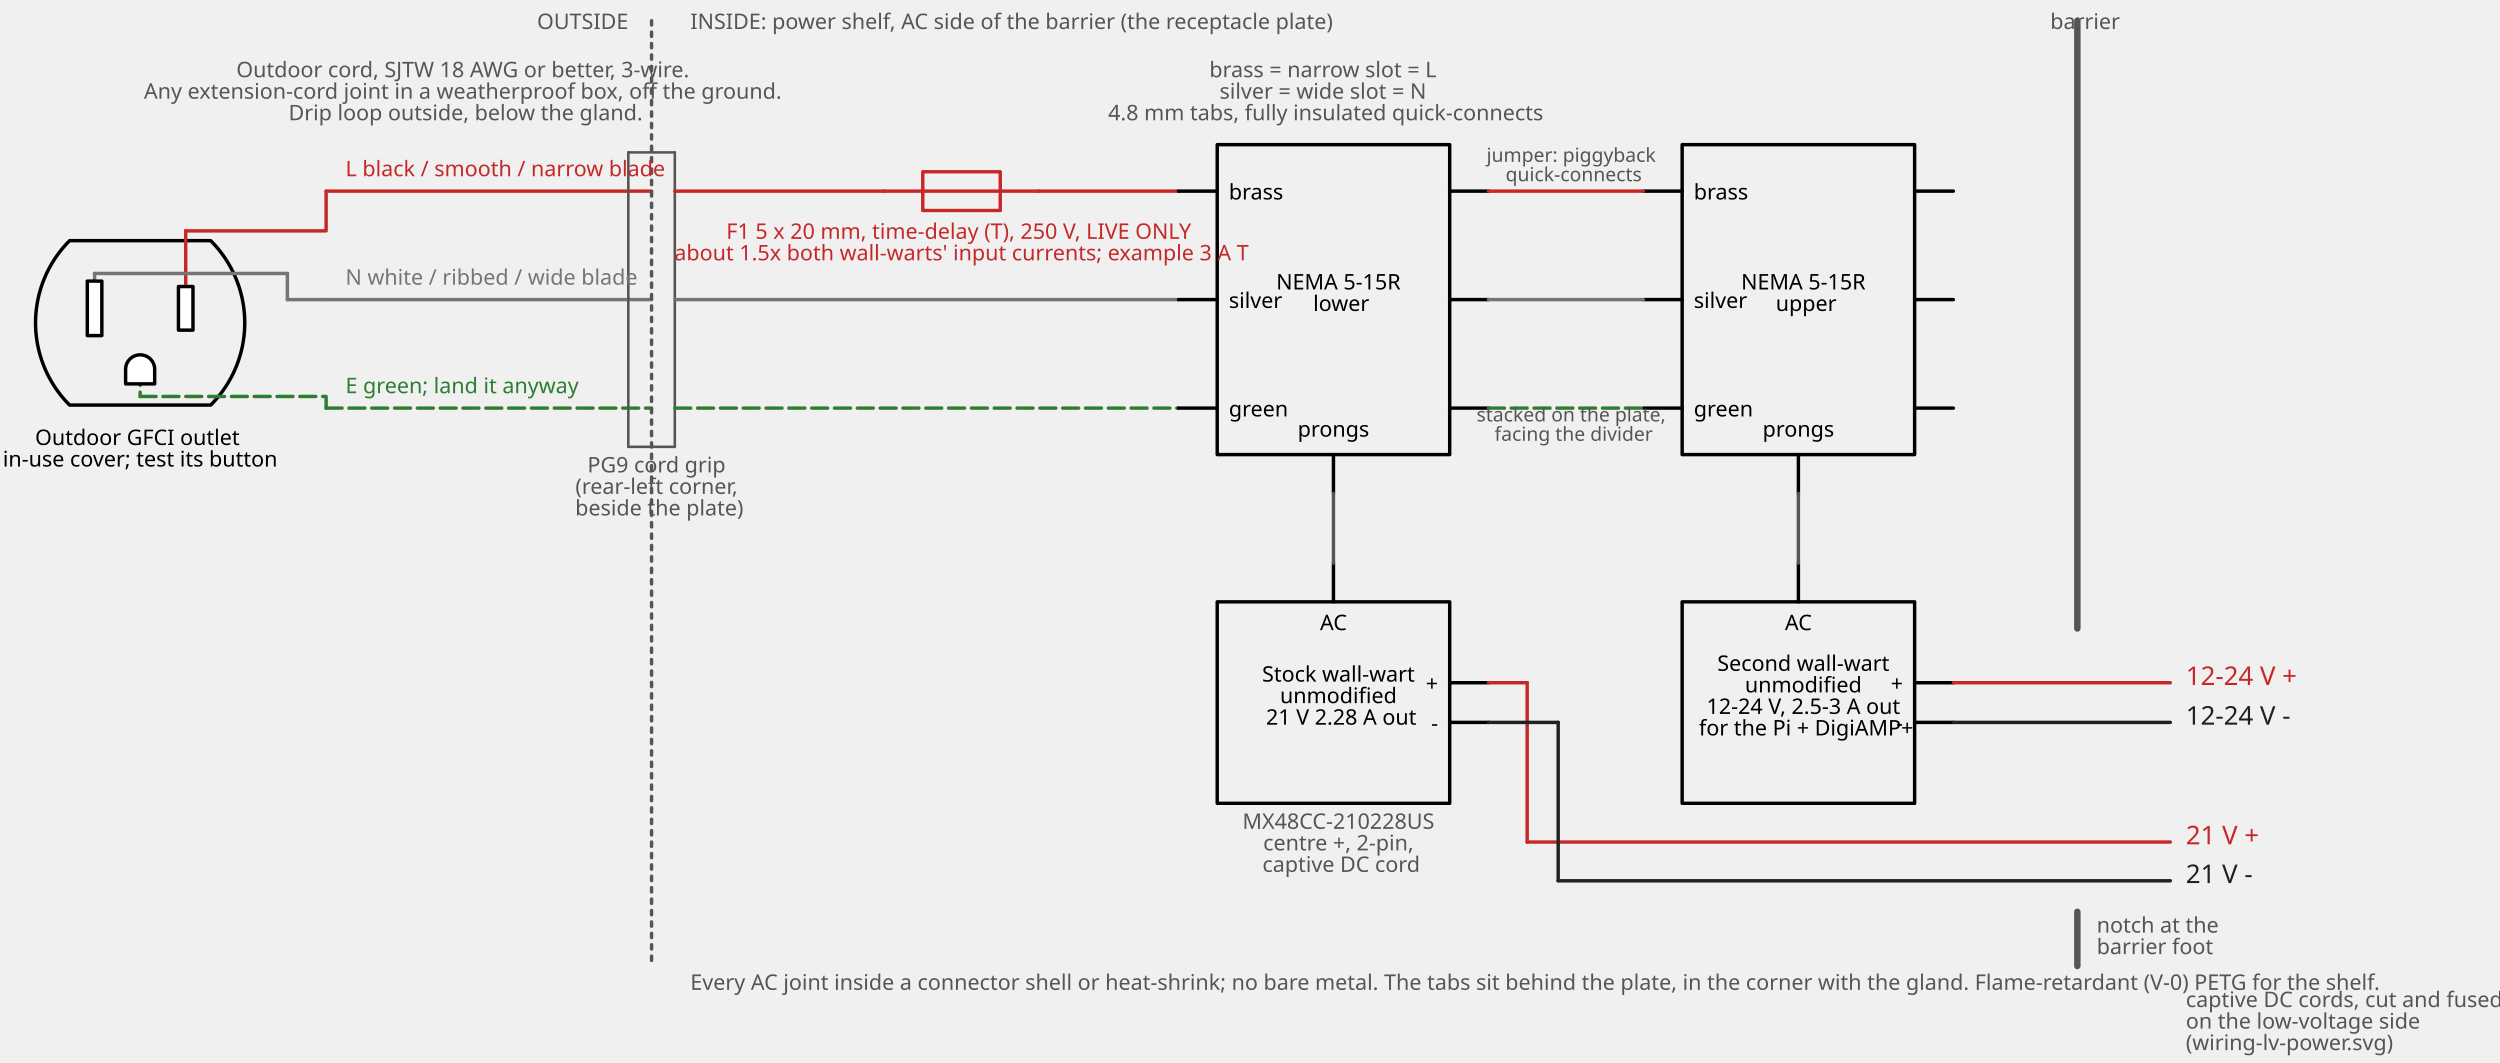
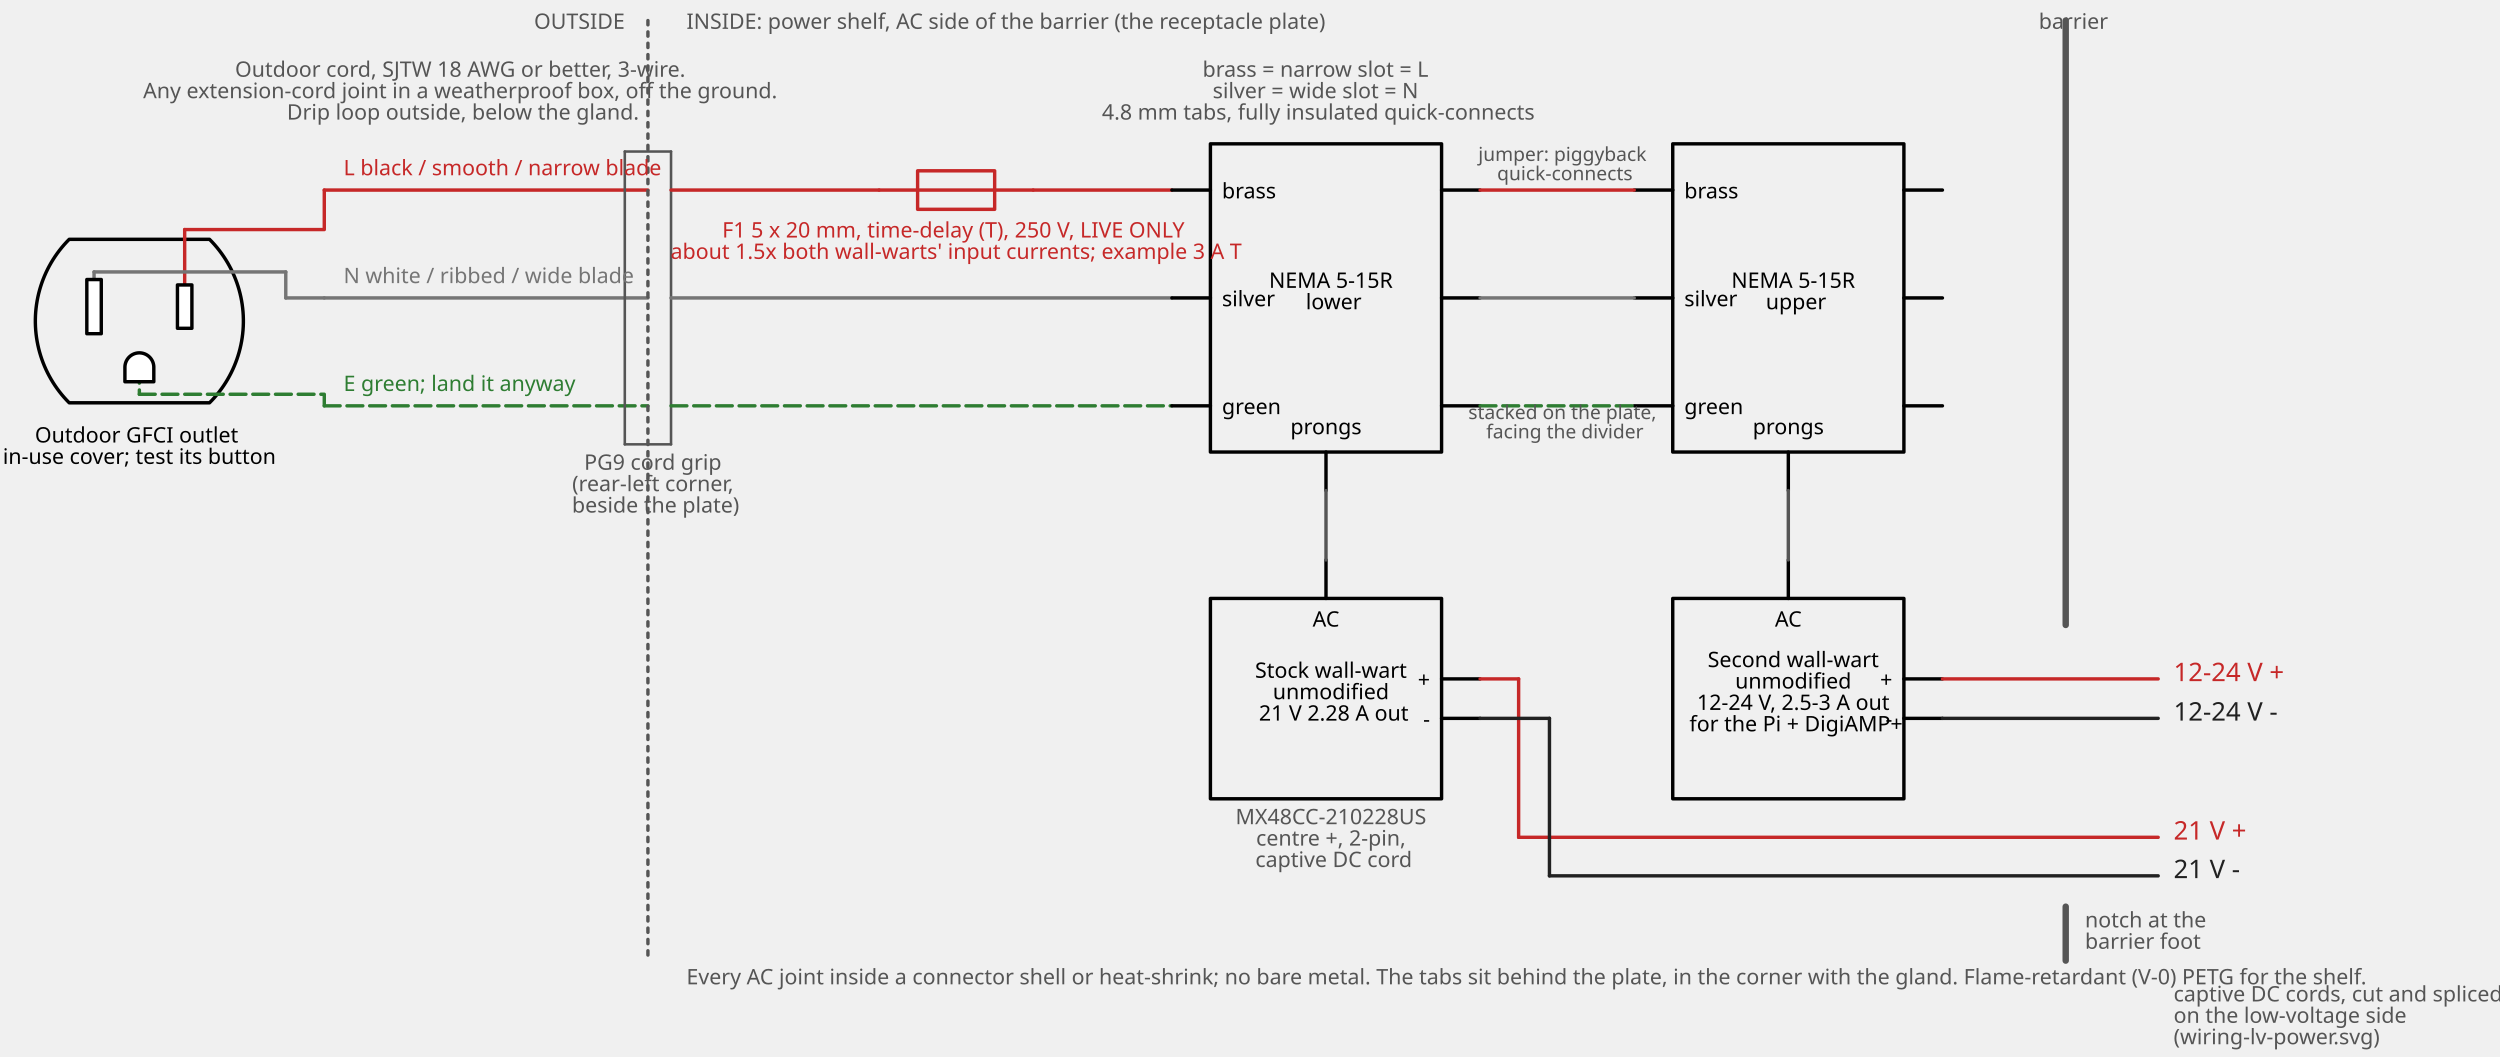
- <svg xmlns="http://www.w3.org/2000/svg" xml:lang="en" height="493.6pt" width="1161.47pt" viewBox="-65.11 -139.2 1161.47 493.6">
+ <svg xmlns="http://www.w3.org/2000/svg" xml:lang="en" height="493.6pt" width="1168.01pt" viewBox="-65.11 -139.2 1168.01 493.6">
  <polygon points="-32.784,-27.384 -33.988,-26.14 -35.152,-24.859 -36.274,-23.541 -37.353,-22.187 -38.388,-20.8 -39.379,-19.38 -40.323,-17.93 -41.22,-16.449 -42.07,-14.941 -42.871,-13.407 -43.622,-11.847 -44.322,-10.264 -44.972,-8.66 -45.57,-7.035 -46.115,-5.392 -46.608,-3.733 -47.047,-2.058 -47.432,-0.371 -47.763,1.328 -48.039,3.037 -48.26,4.754 -48.427,6.477 -48.538,8.204 -48.593,9.934 -48.593,11.666 -48.538,13.396 -48.427,15.123 -48.26,16.846 -48.039,18.563 -47.763,20.272 -47.432,21.971 -47.047,23.658 -46.608,25.333 -46.115,26.992 -45.57,28.635 -44.972,30.26 -44.322,31.864 -43.622,33.447 -42.871,35.007 -42.07,36.541 -41.22,38.049 -40.323,39.53 -39.379,40.98 -38.388,42.4 -37.353,43.787 -36.274,45.141 -35.152,46.459 -33.988,47.74 -32.784,48.984 32.784,48.984 33.988,47.74 35.152,46.459 36.274,45.141 37.353,43.787 38.388,42.4 39.379,40.98 40.323,39.53 41.22,38.049 42.07,36.541 42.871,35.007 43.622,33.447 44.322,31.864 44.972,30.26 45.57,28.635 46.115,26.992 46.608,25.333 47.047,23.658 47.432,21.971 47.763,20.272 48.039,18.563 48.26,16.846 48.427,15.123 48.538,13.396 48.593,11.666 48.593,9.934 48.538,8.204 48.427,6.477 48.26,4.754 48.039,3.037 47.763,1.328 47.432,-0.371 47.047,-2.058 46.608,-3.733 46.115,-5.392 45.57,-7.035 44.972,-8.66 44.322,-10.264 43.622,-11.847 42.871,-13.407 42.07,-14.941 41.22,-16.449 40.323,-17.93 39.379,-19.38 38.388,-20.8 37.353,-22.187 36.274,-23.541 35.152,-24.859 33.988,-26.14 32.784,-27.384 " style="stroke:black;fill:none;stroke-width:1.6;stroke-dasharray:-;stroke-linecap:round;stroke-linejoin:round;" />
  <path d="M 21.17,4.05 L 21.17,-13.95 L 21.17,-31.95" style="stroke:#c62828;fill:none;stroke-width:1.6;stroke-dasharray:-;stroke-linecap:round;stroke-linejoin:round;" />
  <path d="M 21.17,-31.95 L 86.4,-31.95 L 86.4,-50.4" style="stroke:#c62828;fill:none;stroke-width:1.6;stroke-dasharray:-;stroke-linecap:round;stroke-linejoin:round;" />
  <path d="M -21.17,4.05 L -21.17,-4.05 L -21.17,-12.15" style="stroke:#757575;fill:none;stroke-width:1.6;stroke-dasharray:-;stroke-linecap:round;stroke-linejoin:round;" />
  <path d="M -21.17,-12.15 L 23.615,-12.15 L 68.4,-12.15" style="stroke:#757575;fill:none;stroke-width:1.6;stroke-dasharray:-;stroke-linecap:round;stroke-linejoin:round;" />
  <path d="M 68.4,-12.15 L 68.4,-6.075 L 68.4,-0" style="stroke:#757575;fill:none;stroke-width:1.6;stroke-dasharray:-;stroke-linecap:round;stroke-linejoin:round;" />
  <path d="M 68.4,-0.0 L 77.4,-0 L 86.4,-0" style="stroke:#757575;fill:none;stroke-width:1.6;stroke-dasharray:-;stroke-linecap:round;stroke-linejoin:round;" />
  <path d="M 0.0,32.4 L -0,38.7 L -0,45" style="stroke:#2e7d32;fill:none;stroke-width:1.6;stroke-dasharray:7.4,3.2;stroke-linecap:round;stroke-linejoin:round;" />
  <path d="M -2.3145824503884972e-15,45.0 L 86.4,45 L 86.4,50.4" style="stroke:#2e7d32;fill:none;stroke-width:1.6;stroke-dasharray:7.4,3.2;stroke-linecap:round;stroke-linejoin:round;" />
  <path d="M 86.4,-50.4 L 162,-50.4 L 237.6,-50.4" style="stroke:#c62828;fill:none;stroke-width:1.6;stroke-dasharray:-;stroke-linecap:round;stroke-linejoin:round;" />
  <path d="M 86.4,-0.0 L 162,-0 L 237.6,-0" style="stroke:#757575;fill:none;stroke-width:1.6;stroke-dasharray:-;stroke-linecap:round;stroke-linejoin:round;" />
  <path d="M 86.4,50.4 L 162,50.4 L 237.6,50.4" style="stroke:#2e7d32;fill:none;stroke-width:1.6;stroke-dasharray:7.4,3.2;stroke-linecap:round;stroke-linejoin:round;" />
  <path d="M 237.6,-129.6 L 237.6,90 L 237.6,309.6" style="stroke:#555555;fill:none;stroke-width:1.6;stroke-dasharray:2,3.3;stroke-linecap:round;stroke-linejoin:round;" />
  <path d="M 226.8,68.4 L 237.6,68.4 L 248.4,68.4" style="stroke:#555555;fill:none;stroke-width:1.2;stroke-dasharray:-;stroke-linecap:round;stroke-linejoin:round;" />
  <path d="M 248.4,68.4 L 248.4,-0 L 248.4,-68.4" style="stroke:#555555;fill:none;stroke-width:1.2;stroke-dasharray:-;stroke-linecap:round;stroke-linejoin:round;" />
  <path d="M 248.4,-68.4 L 237.6,-68.4 L 226.8,-68.4" style="stroke:#555555;fill:none;stroke-width:1.2;stroke-dasharray:-;stroke-linecap:round;stroke-linejoin:round;" />
  <path d="M 226.8,-68.4 L 226.8,-0 L 226.8,68.4" style="stroke:#555555;fill:none;stroke-width:1.2;stroke-dasharray:-;stroke-linecap:round;stroke-linejoin:round;" />
  <path d="M 248.4,-50.4 L 297,-50.4 L 345.6,-50.4" style="stroke:#c62828;fill:none;stroke-width:1.6;stroke-dasharray:-;stroke-linecap:round;stroke-linejoin:round;" />
  <path d="M 345.6,-50.4 L 363.6,-50.4 L 363.6,-59.4 L 399.6,-59.4 L 399.6,-41.4 L 363.6,-41.4 L 363.6,-50.4 M 399.6,-50.4 L 417.6,-50.4" style="stroke:#c62828;fill:none;stroke-width:1.6;stroke-dasharray:-;stroke-linecap:round;stroke-linejoin:round;" />
  <path d="M 363.6,-50.4 L 399.6,-50.4" style="stroke:#c62828;fill:none;stroke-width:1.6;stroke-dasharray:-;stroke-linecap:round;stroke-linejoin:round;" />
  <path d="M 417.6,-50.4 L 450,-50.4 L 482.4,-50.4" style="stroke:#c62828;fill:none;stroke-width:1.6;stroke-dasharray:-;stroke-linecap:round;stroke-linejoin:round;" />
  <path d="M 248.4,-0.0 L 365.4,-0 L 482.4,-0" style="stroke:#757575;fill:none;stroke-width:1.6;stroke-dasharray:-;stroke-linecap:round;stroke-linejoin:round;" />
  <path d="M 248.4,50.4 L 365.4,50.4 L 482.4,50.4" style="stroke:#2e7d32;fill:none;stroke-width:1.6;stroke-dasharray:7.4,3.2;stroke-linecap:round;stroke-linejoin:round;" />
  <path d="M 500.4,72.0 L 608.4,72 L 608.4,-72 L 500.4,-72 L 500.4,72" style="stroke:black;fill:none;stroke-width:1.6;stroke-dasharray:-;stroke-linecap:round;stroke-linejoin:round;" />
  <path d="M 500.4,-50.4 L 482.4,-50.4" style="stroke:black;fill:none;stroke-width:1.6;stroke-dasharray:-;stroke-linecap:round;stroke-linejoin:round;" />
  <path d="M 500.4,-0.0 L 482.4,-0" style="stroke:black;fill:none;stroke-width:1.6;stroke-dasharray:-;stroke-linecap:round;stroke-linejoin:round;" />
  <path d="M 500.4,50.4 L 482.4,50.4" style="stroke:black;fill:none;stroke-width:1.6;stroke-dasharray:-;stroke-linecap:round;stroke-linejoin:round;" />
  <path d="M 608.4,-50.4 L 626.4,-50.4" style="stroke:black;fill:none;stroke-width:1.6;stroke-dasharray:-;stroke-linecap:round;stroke-linejoin:round;" />
  <path d="M 608.4,-0.0 L 626.4,-0" style="stroke:black;fill:none;stroke-width:1.6;stroke-dasharray:-;stroke-linecap:round;stroke-linejoin:round;" />
  <path d="M 608.4,50.4 L 626.4,50.4" style="stroke:black;fill:none;stroke-width:1.6;stroke-dasharray:-;stroke-linecap:round;stroke-linejoin:round;" />
  <path d="M 554.4,72.0 L 554.4,90" style="stroke:black;fill:none;stroke-width:1.6;stroke-dasharray:-;stroke-linecap:round;stroke-linejoin:round;" />
  <path d="M 716.4,72.0 L 824.4,72 L 824.4,-72 L 716.4,-72 L 716.4,72" style="stroke:black;fill:none;stroke-width:1.6;stroke-dasharray:-;stroke-linecap:round;stroke-linejoin:round;" />
  <path d="M 716.4,-50.4 L 698.4,-50.4" style="stroke:black;fill:none;stroke-width:1.6;stroke-dasharray:-;stroke-linecap:round;stroke-linejoin:round;" />
  <path d="M 716.4,-0.0 L 698.4,-0" style="stroke:black;fill:none;stroke-width:1.6;stroke-dasharray:-;stroke-linecap:round;stroke-linejoin:round;" />
  <path d="M 716.4,50.4 L 698.4,50.4" style="stroke:black;fill:none;stroke-width:1.6;stroke-dasharray:-;stroke-linecap:round;stroke-linejoin:round;" />
  <path d="M 824.4,-50.4 L 842.4,-50.4" style="stroke:black;fill:none;stroke-width:1.6;stroke-dasharray:-;stroke-linecap:round;stroke-linejoin:round;" />
  <path d="M 824.4,-0.0 L 842.4,-0" style="stroke:black;fill:none;stroke-width:1.6;stroke-dasharray:-;stroke-linecap:round;stroke-linejoin:round;" />
  <path d="M 824.4,50.4 L 842.4,50.4" style="stroke:black;fill:none;stroke-width:1.6;stroke-dasharray:-;stroke-linecap:round;stroke-linejoin:round;" />
  <path d="M 770.4,72.0 L 770.4,90" style="stroke:black;fill:none;stroke-width:1.6;stroke-dasharray:-;stroke-linecap:round;stroke-linejoin:round;" />
  <path d="M 626.4,-50.4 L 662.4,-50.4 L 698.4,-50.4" style="stroke:#c62828;fill:none;stroke-width:1.6;stroke-dasharray:-;stroke-linecap:round;stroke-linejoin:round;" />
  <path d="M 626.4,-0.0 L 662.4,-0 L 698.4,-0" style="stroke:#757575;fill:none;stroke-width:1.6;stroke-dasharray:-;stroke-linecap:round;stroke-linejoin:round;" />
  <path d="M 626.4,50.4 L 662.4,50.4 L 698.4,50.4" style="stroke:#2e7d32;fill:none;stroke-width:1.6;stroke-dasharray:7.4,3.2;stroke-linecap:round;stroke-linejoin:round;" />
  <path d="M 500.4,234.0 L 608.4,234 L 608.4,140.4 L 500.4,140.4 L 500.4,234" style="stroke:black;fill:none;stroke-width:1.6;stroke-dasharray:-;stroke-linecap:round;stroke-linejoin:round;" />
  <path d="M 608.4,177.984 L 626.4,177.984" style="stroke:black;fill:none;stroke-width:1.6;stroke-dasharray:-;stroke-linecap:round;stroke-linejoin:round;" />
  <path d="M 608.4,196.416 L 626.4,196.416" style="stroke:black;fill:none;stroke-width:1.6;stroke-dasharray:-;stroke-linecap:round;stroke-linejoin:round;" />
  <path d="M 554.4,140.4 L 554.4,122.4" style="stroke:black;fill:none;stroke-width:1.6;stroke-dasharray:-;stroke-linecap:round;stroke-linejoin:round;" />
  <path d="M 554.4,90.0 L 554.4,106.2 L 554.4,122.4" style="stroke:#555555;fill:none;stroke-width:1.6;stroke-dasharray:-;stroke-linecap:round;stroke-linejoin:round;" />
  <path d="M 716.4,234.0 L 824.4,234 L 824.4,140.4 L 716.4,140.4 L 716.4,234" style="stroke:black;fill:none;stroke-width:1.6;stroke-dasharray:-;stroke-linecap:round;stroke-linejoin:round;" />
  <path d="M 824.4,177.984 L 842.4,177.984" style="stroke:black;fill:none;stroke-width:1.6;stroke-dasharray:-;stroke-linecap:round;stroke-linejoin:round;" />
  <path d="M 824.4,196.416 L 842.4,196.416" style="stroke:black;fill:none;stroke-width:1.6;stroke-dasharray:-;stroke-linecap:round;stroke-linejoin:round;" />
  <path d="M 770.4,140.4 L 770.4,122.4" style="stroke:black;fill:none;stroke-width:1.6;stroke-dasharray:-;stroke-linecap:round;stroke-linejoin:round;" />
  <path d="M 770.4,90.0 L 770.4,106.2 L 770.4,122.4" style="stroke:#555555;fill:none;stroke-width:1.6;stroke-dasharray:-;stroke-linecap:round;stroke-linejoin:round;" />
  <path d="M 900.0,-129.6 L 900,11.592 L 900,152.784" style="stroke:#555555;fill:none;stroke-width:3;stroke-dasharray:-;stroke-linecap:round;stroke-linejoin:round;" />
  <path d="M 900.0,284.4 L 900,297 L 900,309.6" style="stroke:#555555;fill:none;stroke-width:3;stroke-dasharray:-;stroke-linecap:round;stroke-linejoin:round;" />
  <path d="M 842.4,177.984 L 892.8,177.984 L 943.2,177.984" style="stroke:#c62828;fill:none;stroke-width:1.6;stroke-dasharray:-;stroke-linecap:round;stroke-linejoin:round;" />
  <path d="M 842.4,196.416 L 892.8,196.416 L 943.2,196.416" style="stroke:#212121;fill:none;stroke-width:1.6;stroke-dasharray:-;stroke-linecap:round;stroke-linejoin:round;" />
  <path d="M 626.4,177.984 L 635.4,177.984 L 644.4,177.984" style="stroke:#c62828;fill:none;stroke-width:1.6;stroke-dasharray:-;stroke-linecap:round;stroke-linejoin:round;" />
  <path d="M 644.4,177.984 L 644.4,214.992 L 644.4,252" style="stroke:#c62828;fill:none;stroke-width:1.6;stroke-dasharray:-;stroke-linecap:round;stroke-linejoin:round;" />
  <path d="M 644.4,252.0 L 793.8,252 L 943.2,252" style="stroke:#c62828;fill:none;stroke-width:1.6;stroke-dasharray:-;stroke-linecap:round;stroke-linejoin:round;" />
  <path d="M 626.4,196.416 L 642.6,196.416 L 658.8,196.416" style="stroke:#212121;fill:none;stroke-width:1.6;stroke-dasharray:-;stroke-linecap:round;stroke-linejoin:round;" />
  <path d="M 658.8,196.416 L 658.8,233.208 L 658.8,270" style="stroke:#212121;fill:none;stroke-width:1.6;stroke-dasharray:-;stroke-linecap:round;stroke-linejoin:round;" />
  <path d="M 658.8,270.0 L 801,270 L 943.2,270" style="stroke:#212121;fill:none;stroke-width:1.6;stroke-dasharray:-;stroke-linecap:round;stroke-linejoin:round;" />
  <polygon points="-24.545,-8.606 -24.545,16.706 -17.795,16.706 -17.795,-8.606 " style="stroke:black;fill:white;stroke-width:1.6;stroke-dasharray:-;stroke-linecap:round;stroke-linejoin:round;" />
  <polygon points="24.545,-6.075 24.545,14.175 17.795,14.175 17.795,-6.075 " style="stroke:black;fill:white;stroke-width:1.6;stroke-dasharray:-;stroke-linecap:round;stroke-linejoin:round;" />
  <polygon points="-6.75,32.4 -6.75,39.15 6.75,39.15 6.75,32.4 6.75,32.4 6.736,31.968 6.695,31.537 6.626,31.11 6.529,30.688 6.406,30.273 6.257,29.867 6.082,29.471 5.881,29.088 5.657,28.718 5.41,28.363 5.14,28.024 4.849,27.704 4.538,27.403 4.209,27.123 3.862,26.864 3.499,26.628 3.122,26.415 2.732,26.228 2.331,26.065 1.921,25.929 1.502,25.819 1.077,25.737 0.648,25.681 0.216,25.653 -0.216,25.653 -0.648,25.681 -1.077,25.737 -1.502,25.819 -1.921,25.929 -2.331,26.065 -2.732,26.228 -3.122,26.415 -3.499,26.628 -3.862,26.864 -4.209,27.123 -4.538,27.403 -4.849,27.704 -5.14,28.024 -5.41,28.363 -5.657,28.718 -5.881,29.088 -6.082,29.471 -6.257,29.867 -6.406,30.273 -6.529,30.688 -6.626,31.11 -6.695,31.537 -6.736,31.968 -6.75,32.4 " style="stroke:black;fill:white;stroke-width:1.6;stroke-dasharray:-;stroke-linecap:round;stroke-linejoin:round;" />
  <text x="0.0" y="49.784" dominant-baseline="hanging" fill="black" font-size="10" font-family="sans" text-anchor="middle">
    <tspan x="0.0" dy="10">Outdoor GFCI outlet</tspan>
    <tspan x="0.0" dy="10">in-use cover; test its button</tspan>
  </text>
  <text x="95.4" y="-71.2" dominant-baseline="central" fill="#c62828" font-size="10" font-family="sans" text-anchor="start">
    <tspan x="95.4" dy="10">L  black / smooth / narrow blade</tspan>
  </text>
  <text x="95.4" y="-20.8" dominant-baseline="central" fill="#757575" font-size="10" font-family="sans" text-anchor="start">
    <tspan x="95.4" dy="10">N  white / ribbed / wide blade</tspan>
  </text>
  <text x="95.4" y="29.6" dominant-baseline="central" fill="#2e7d32" font-size="10" font-family="sans" text-anchor="start">
    <tspan x="95.4" dy="10">E  green; land it anyway</tspan>
  </text>
  <text x="151.2" y="-117.2" dominant-baseline="central" fill="#555555" font-size="10" font-family="sans" text-anchor="middle">
    <tspan x="151.2" dy="10">Outdoor cord, SJTW 18 AWG or better, 3-wire.</tspan>
    <tspan x="151.2" dy="10">Any extension-cord joint in a weatherproof box, off the ground.</tspan>
    <tspan x="151.2" dy="10">Drip loop outside, below the gland.</tspan>
  </text>
  <text x="241.2" y="66.4" dominant-baseline="central" fill="#555555" font-size="10" font-family="sans" text-anchor="middle">
    <tspan x="241.2" dy="10">PG9 cord grip</tspan>
    <tspan x="241.2" dy="10">(rear-left corner,</tspan>
    <tspan x="241.2" dy="10">beside the plate)</tspan>
  </text>
  <text x="226.8" y="-139.6" dominant-baseline="central" fill="#555555" font-size="10" font-family="sans" text-anchor="end">
    <tspan x="226.8" dy="10">OUTSIDE</tspan>
  </text>
  <text x="255.6" y="-139.6" dominant-baseline="central" fill="#555555" font-size="10" font-family="sans" text-anchor="start">
    <tspan x="255.6" dy="10">INSIDE: power shelf, AC side of the barrier (the receptacle plate)</tspan>
  </text>
  <text x="381.6" y="-46" dominant-baseline="hanging" fill="#c62828" font-size="10" font-family="sans" text-anchor="middle">
    <tspan x="381.6" dy="10">F1  5 x 20 mm, time-delay (T), 250 V, LIVE ONLY</tspan>
    <tspan x="381.6" dy="10">about 1.5x both wall-warts' input currents; example 3 A T</tspan>
  </text>
  <text x="505.8" y="-60.4" dominant-baseline="central" fill="black" font-size="10" font-family="sans" text-anchor="start">
    <tspan x="505.8" dy="10">brass</tspan>
  </text>
  <text x="505.8" y="-10.0" dominant-baseline="central" fill="black" font-size="10" font-family="sans" text-anchor="start">
    <tspan x="505.8" dy="10">silver</tspan>
  </text>
  <text x="505.8" y="40.4" dominant-baseline="central" fill="black" font-size="10" font-family="sans" text-anchor="start">
    <tspan x="505.8" dy="10">green</tspan>
  </text>
  <text x="554.4" y="56.6" dominant-baseline="ideographic" fill="black" font-size="10" font-family="sans" text-anchor="middle">
    <tspan x="554.4" dy="10">prongs</tspan>
  </text>
  <text x="558.0" y="-18.6" dominant-baseline="central" fill="black" font-size="10" font-family="sans" text-anchor="middle">
    <tspan x="558.0" dy="10">NEMA 5-15R</tspan>
    <tspan x="558.0" dy="10">lower</tspan>
  </text>
  <text x="550.8" y="-117.2" dominant-baseline="central" fill="#555555" font-size="10" font-family="sans" text-anchor="middle">
    <tspan x="550.8" dy="10">brass = narrow slot = L</tspan>
    <tspan x="550.8" dy="10">silver = wide slot = N</tspan>
    <tspan x="550.8" dy="10">4.8 mm tabs, fully insulated quick-connects</tspan>
  </text>
  <text x="721.8" y="-60.4" dominant-baseline="central" fill="black" font-size="10" font-family="sans" text-anchor="start">
    <tspan x="721.8" dy="10">brass</tspan>
  </text>
  <text x="721.8" y="-10.0" dominant-baseline="central" fill="black" font-size="10" font-family="sans" text-anchor="start">
    <tspan x="721.8" dy="10">silver</tspan>
  </text>
  <text x="721.8" y="40.4" dominant-baseline="central" fill="black" font-size="10" font-family="sans" text-anchor="start">
    <tspan x="721.8" dy="10">green</tspan>
  </text>
  <text x="770.4" y="56.6" dominant-baseline="ideographic" fill="black" font-size="10" font-family="sans" text-anchor="middle">
    <tspan x="770.4" dy="10">prongs</tspan>
  </text>
  <text x="774.0" y="-18.6" dominant-baseline="central" fill="black" font-size="10" font-family="sans" text-anchor="middle">
    <tspan x="774.0" dy="10">NEMA 5-15R</tspan>
    <tspan x="774.0" dy="10">upper</tspan>
  </text>
  <text x="666.0" y="-76.5" dominant-baseline="central" fill="#555555" font-size="9" font-family="sans" text-anchor="middle">
    <tspan x="666.0" dy="9">jumper: piggyback</tspan>
    <tspan x="666.0" dy="9">quick-connects</tspan>
  </text>
  <text x="666.0" y="44.1" dominant-baseline="central" fill="#555555" font-size="9" font-family="sans" text-anchor="middle">
    <tspan x="666.0" dy="9">stacked on the plate,</tspan>
    <tspan x="666.0" dy="9">facing the divider</tspan>
  </text>
  <text x="603.0" y="167.984" dominant-baseline="central" fill="black" font-size="10" font-family="sans" text-anchor="end">
    <tspan x="603.0" dy="10">+</tspan>
  </text>
  <text x="603.0" y="186.416" dominant-baseline="central" fill="black" font-size="10" font-family="sans" text-anchor="end">
    <tspan x="603.0" dy="10">-</tspan>
  </text>
  <text x="554.4" y="135.8" dominant-baseline="hanging" fill="black" font-size="10" font-family="sans" text-anchor="middle">
    <tspan x="554.4" dy="10">AC</tspan>
  </text>
  <text x="558.0" y="163.6" dominant-baseline="central" fill="black" font-size="10" font-family="sans" text-anchor="middle">
    <tspan x="558.0" dy="10">Stock wall-wart</tspan>
    <tspan x="558.0" dy="10">unmodified</tspan>
    <tspan x="558.0" dy="10">21 V 2.28 A out</tspan>
  </text>
  <text x="558.0" y="232.0" dominant-baseline="central" fill="#555555" font-size="10" font-family="sans" text-anchor="middle">
    <tspan x="558.0" dy="10">MX48CC-210228US</tspan>
    <tspan x="558.0" dy="10">centre +, 2-pin,</tspan>
    <tspan x="558.0" dy="10">captive DC cord</tspan>
  </text>
  <text x="819.0" y="167.984" dominant-baseline="central" fill="black" font-size="10" font-family="sans" text-anchor="end">
    <tspan x="819.0" dy="10">+</tspan>
  </text>
  <text x="819.0" y="186.416" dominant-baseline="central" fill="black" font-size="10" font-family="sans" text-anchor="end">
    <tspan x="819.0" dy="10">-</tspan>
  </text>
  <text x="770.4" y="135.8" dominant-baseline="hanging" fill="black" font-size="10" font-family="sans" text-anchor="middle">
    <tspan x="770.4" dy="10">AC</tspan>
  </text>
  <text x="774.0" y="158.6" dominant-baseline="central" fill="black" font-size="10" font-family="sans" text-anchor="middle">
    <tspan x="774.0" dy="10">Second wall-wart</tspan>
    <tspan x="774.0" dy="10">unmodified</tspan>
    <tspan x="774.0" dy="10">12-24 V, 2.5-3 A out</tspan>
    <tspan x="774.0" dy="10">for the Pi + DigiAMP+</tspan>
  </text>
  <text x="903.6" y="-139.6" dominant-baseline="central" fill="#555555" font-size="10" font-family="sans" text-anchor="middle">
    <tspan x="903.6" dy="10">barrier</tspan>
  </text>
  <text x="909.0" y="280.2" dominant-baseline="central" fill="#555555" font-size="10" font-family="sans" text-anchor="start">
    <tspan x="909.0" dy="10">notch at the</tspan>
    <tspan x="909.0" dy="10">barrier foot</tspan>
  </text>
  <text x="950.4" y="162.384" dominant-baseline="central" fill="#c62828" font-size="12" font-family="sans" text-anchor="start">
    <tspan x="950.4" dy="12">12-24 V +</tspan>
  </text>
  <text x="950.4" y="180.816" dominant-baseline="central" fill="#212121" font-size="12" font-family="sans" text-anchor="start">
    <tspan x="950.4" dy="12">12-24 V -</tspan>
  </text>
  <text x="950.4" y="236.4" dominant-baseline="central" fill="#c62828" font-size="12" font-family="sans" text-anchor="start">
    <tspan x="950.4" dy="12">21 V +</tspan>
  </text>
  <text x="950.4" y="254.4" dominant-baseline="central" fill="#212121" font-size="12" font-family="sans" text-anchor="start">
    <tspan x="950.4" dy="12">21 V -</tspan>
  </text>
  <text x="950.4" y="314.8" dominant-baseline="central" fill="#555555" font-size="10" font-family="sans" text-anchor="start">
-     <tspan x="950.4" dy="10">captive DC cords, cut and fused</tspan>
+     <tspan x="950.4" dy="10">captive DC cords, cut and spliced</tspan>
    <tspan x="950.4" dy="10">on the low-voltage side</tspan>
    <tspan x="950.4" dy="10">(wiring-lv-power.svg)</tspan>
  </text>
  <text x="255.6" y="306.8" dominant-baseline="central" fill="#555555" font-size="10" font-family="sans" text-anchor="start">
    <tspan x="255.6" dy="10">Every AC joint inside a connector shell or heat-shrink; no bare metal. The tabs sit behind the plate, in the corner with the gland. Flame-retardant (V-0) PETG for the shelf.</tspan>
  </text>
</svg>
